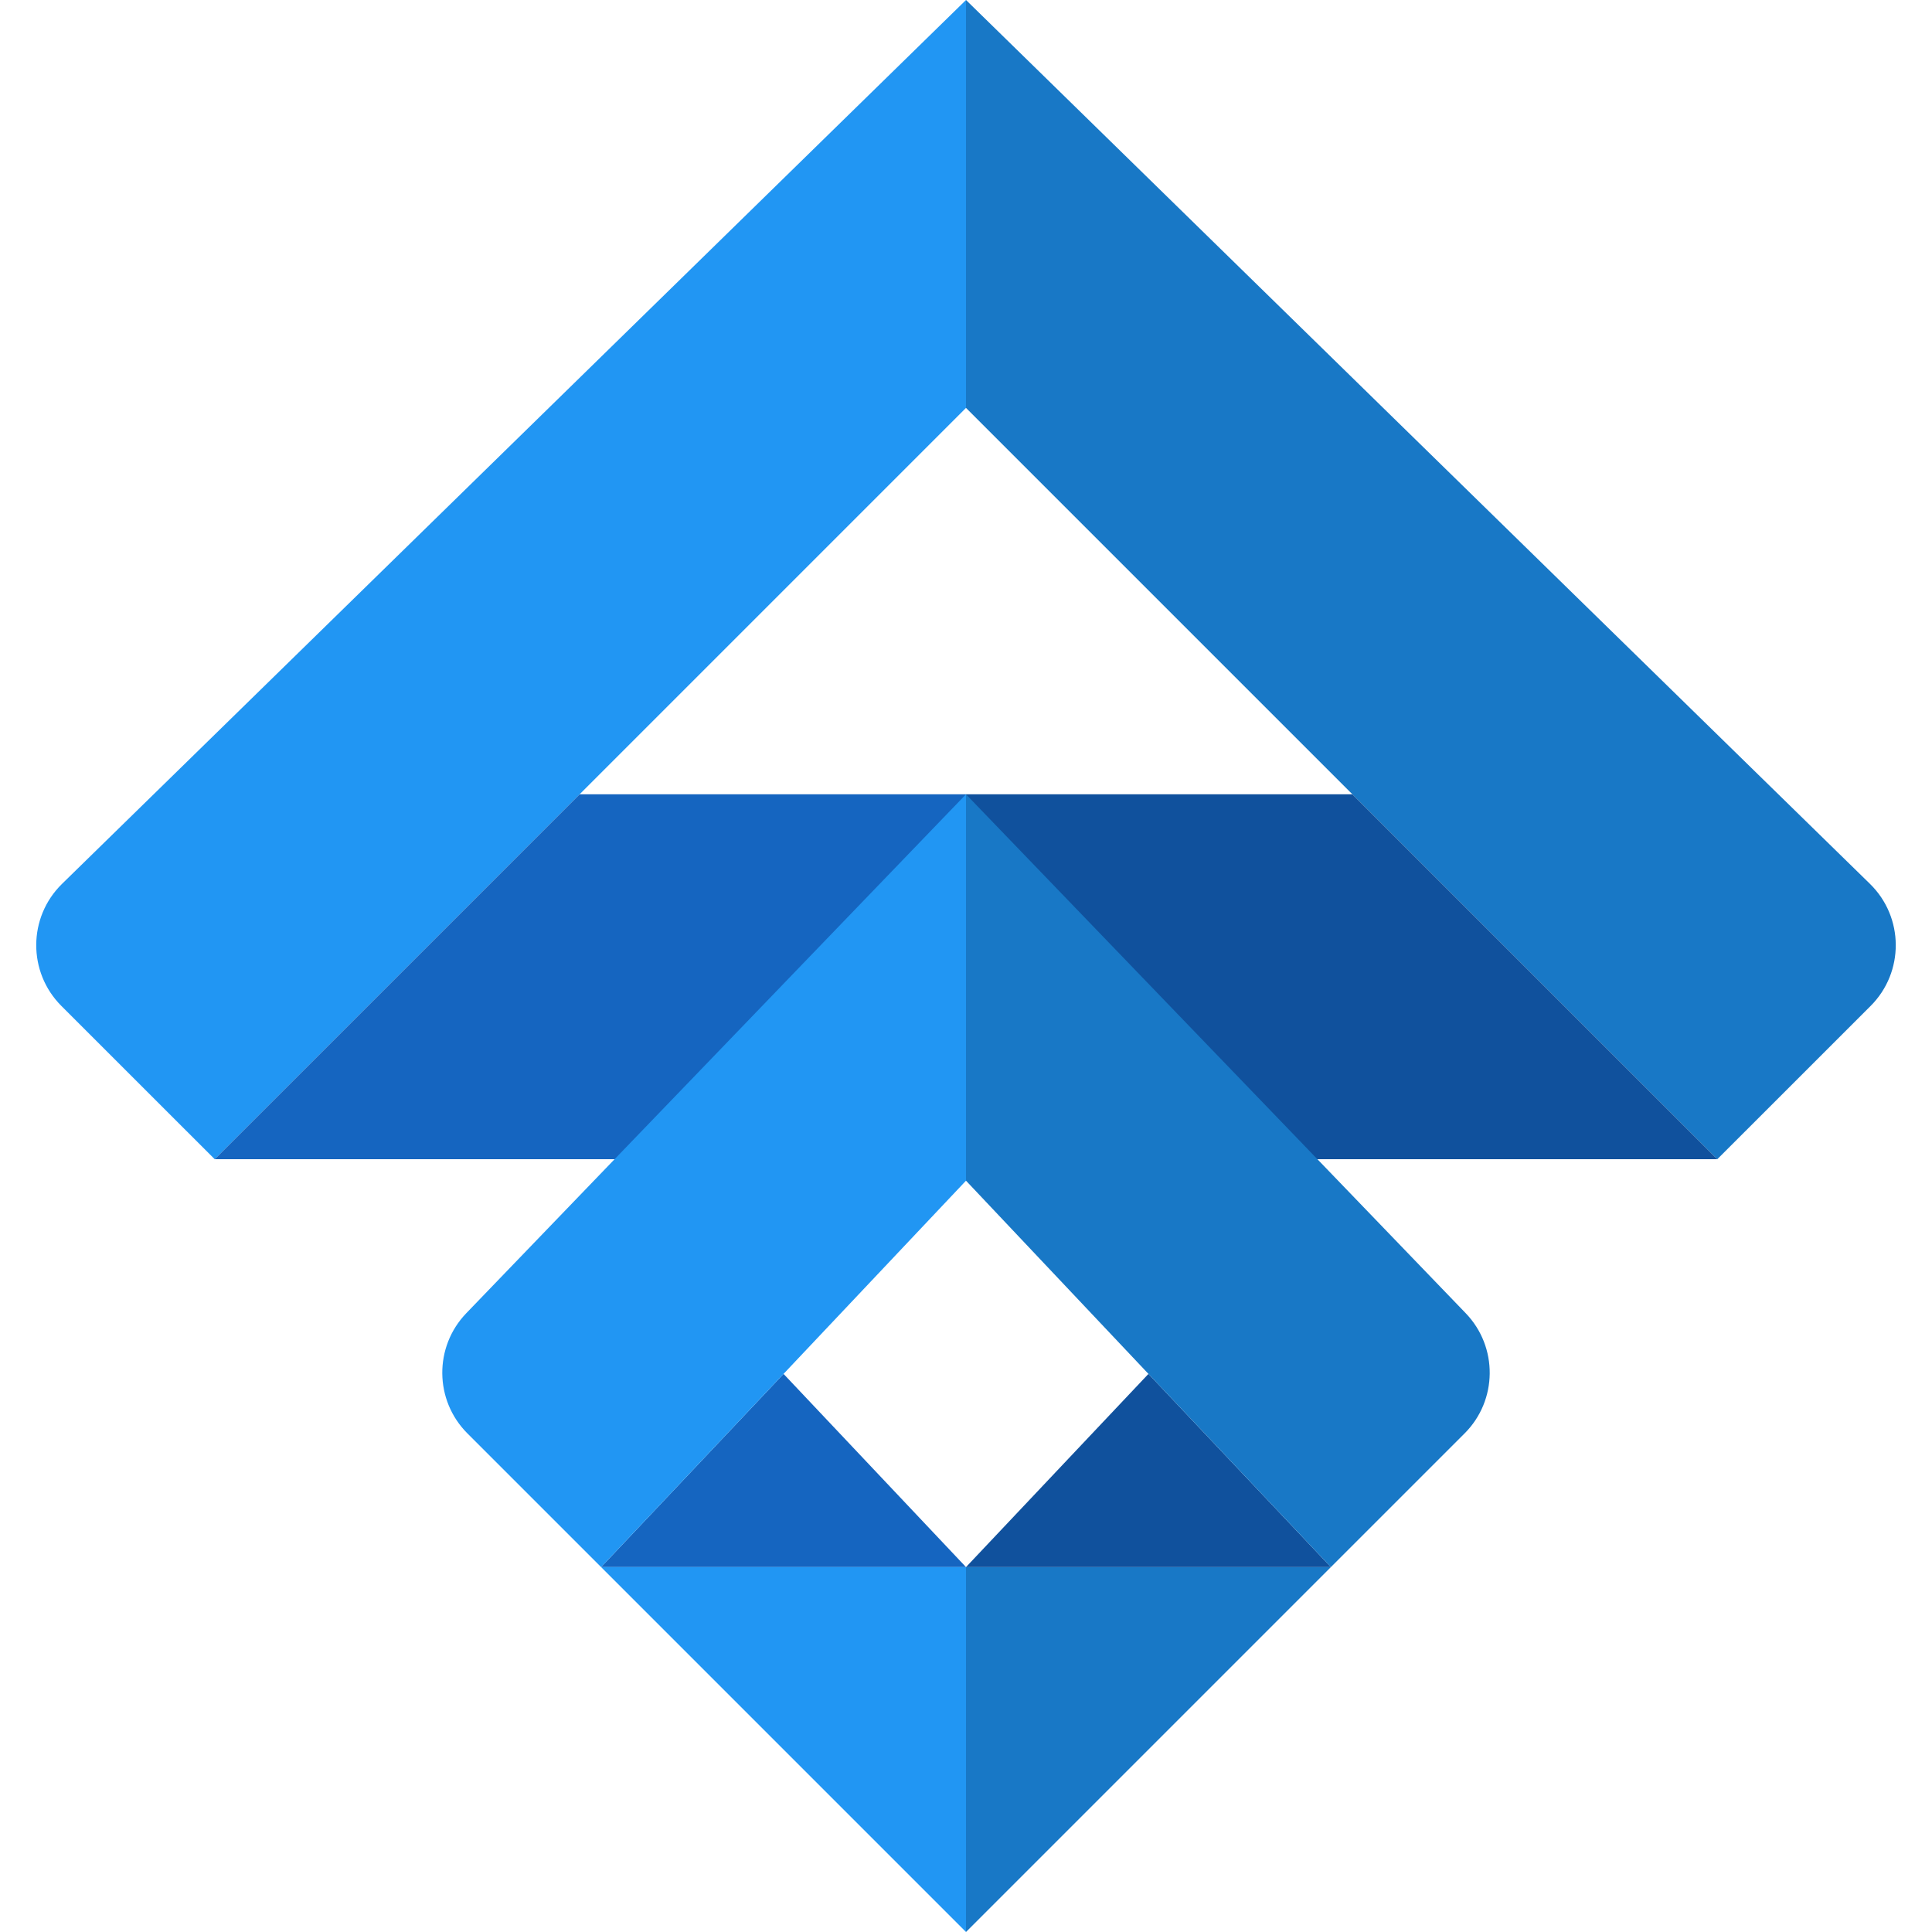
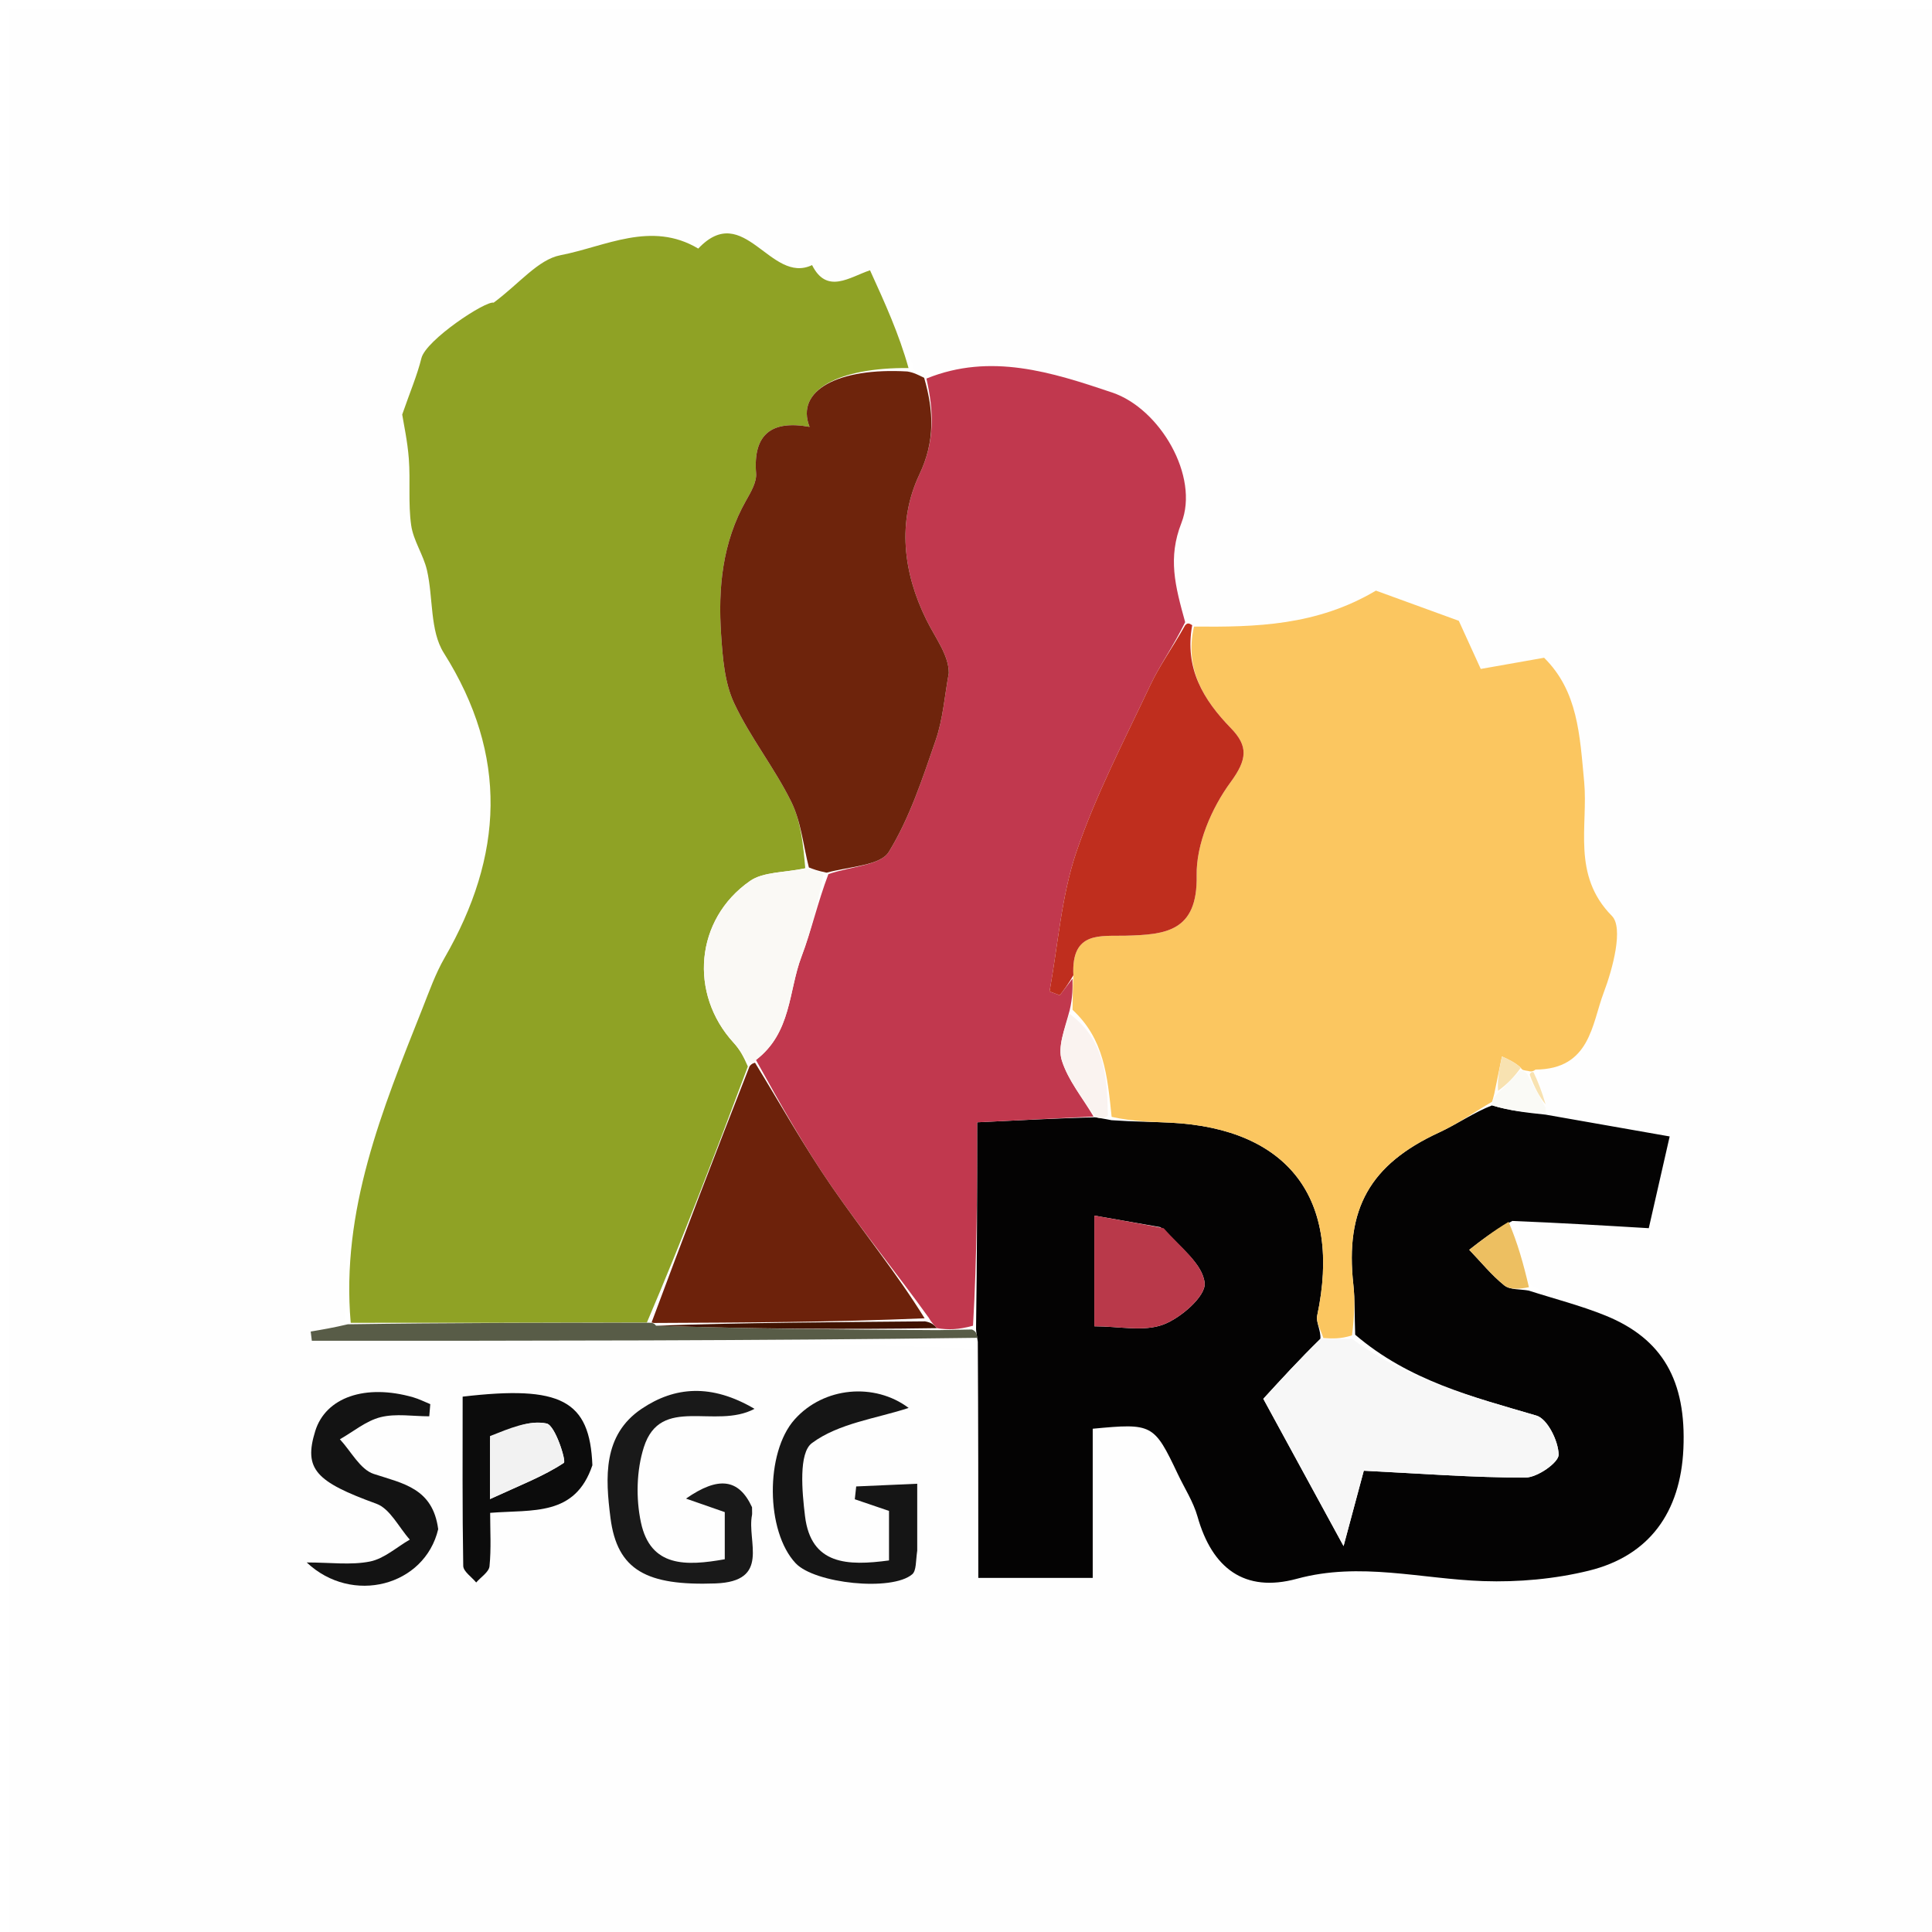
- <svg xmlns="http://www.w3.org/2000/svg" width="32" height="32" viewBox="0 0 32 32" fill="none">
-   <path d="M16 6.756V0L1.028 14.639C0.462 15.192 0.457 16.102 1.017 16.662L3.556 19.2" fill="#2196F3" />
-   <path d="M16 6.756V0L30.972 14.639C31.538 15.192 31.543 16.102 30.983 16.662L28.444 19.2" fill="#1878C6" />
-   <path d="M3.556 19.2L9.6 13.156H16V19.2" fill="#1565C0" />
-   <path d="M28.444 19.2L22.4 13.156H16V19.2" fill="#10519D" />
-   <path d="M16 25.956H9.956L12.978 22.756L16 25.956Z" fill="#1565C0" />
-   <path d="M16 32L22.044 25.956L16 25.956V32Z" fill="#1878C6" />
-   <path d="M16 32L9.956 25.956H16V32Z" fill="#2196F3" />
-   <path d="M16 25.956H22.044L19.022 22.756L16 25.956Z" fill="#10519D" />
-   <path d="M7.724 21.75C7.186 22.308 7.194 23.194 7.742 23.742L9.956 25.956L16 19.556V13.156" fill="#2196F3" />
-   <path d="M24.276 21.75C24.814 22.308 24.806 23.194 24.258 23.742L22.044 25.956L16 19.556V13.156" fill="#1878C6" />
+ <svg xmlns="http://www.w3.org/2000/svg" version="1.1" id="Layer_1" x="0px" y="0px" width="100%" viewBox="0 0 225 225" enable-background="new 0 0 225 225" xml:space="preserve">
+   <path fill="#FEFEFE" opacity="1" stroke="none" d=" M126,226   C84,226 42.5,226 1,226   C1,151 1,76 1,1   C76,1 151,1 226,1   C226,76 226,151 226,226   C192.833,226 159.667,226 126,226  M180.002,128.228   C179.57,127.124 179.138,126.02 179.165,124.293   C185.211,124.519 185.38,119.253 186.766,115.602   C187.834,112.787 189.086,108.045 187.722,106.668   C183.017,101.914 184.969,96.15 184.494,91.08   C183.978,85.563 183.763,80.494 179.825,76.601   C177.14,77.075 174.713,77.504 172.448,77.905   C171.256,75.292 170.304,73.203 169.891,72.298   C165.693,70.77 162.526,69.617 160.239,68.784   C153.329,72.888 146.215,73.034 138.636,72.64   C138.471,72.575 138.306,72.509 138.153,71.718   C136.841,68.18 135.995,64.975 137.587,60.902   C139.7,55.495 135.108,47.591 129.515,45.71   C122.486,43.346 115.363,41.055 107.362,43.909   C106.901,43.648 106.441,43.387 106.265,42.327   C104.682,38.852 103.098,35.376 101.322,31.476   C98.946,32.272 96.294,34.32 94.574,30.872   C89.726,33.186 86.648,23.306 81.318,28.949   C75.838,25.68 70.492,28.716 65.275,29.721   C62.667,30.223 60.499,33.016 57.49,35.249   C56.572,34.992 49.603,39.596 49.078,41.713   C48.582,43.714 47.759,45.634 46.842,48.275   C47.003,49.311 47.457,51.363 47.613,53.438   C47.806,56.009 47.526,58.631 47.885,61.169   C48.139,62.965 49.311,64.613 49.725,66.408   C50.466,69.619 50.052,73.453 51.685,76.04   C59.24,88.01 58.623,99.676 51.774,111.551   C50.704,113.407 49.981,115.472 49.186,117.476   C44.515,129.235 39.696,140.966 40.166,154.397   C38.839,154.621 37.512,154.846 36.184,155.071   C36.228,155.429 36.272,155.788 36.316,156.147   C62.166,156.147 88.016,156.147 113.934,157.063   C113.934,165.976 113.934,174.889 113.934,183.76   C118.639,183.76 122.738,183.76 127.258,183.76   C127.258,177.837 127.258,172.088 127.258,166.39   C134.218,165.729 134.397,165.83 137.168,171.671   C137.948,173.317 138.975,174.894 139.463,176.623   C141.156,182.619 144.913,185.532 151.042,183.862   C158.383,181.862 165.505,183.889 172.733,184.135   C176.831,184.274 181.079,183.893 185.055,182.915   C192.087,181.184 195.716,176.104 196.047,168.728   C196.403,160.808 193.624,155.905 186.969,153.208   C184.072,152.034 181.013,151.258 178.085,149.51   C177.408,147.119 176.731,144.729 176.933,142.131   C181.819,142.424 186.706,142.717 192.016,143.035   C192.713,139.974 193.502,136.51 194.45,132.35   C189.311,131.447 184.658,130.629 180.008,129.405   C180.008,129.405 179.998,128.999 180.002,128.228  M87.581,175.11   C86.039,172.184 83.656,171.904 79.892,174.527   C81.591,175.119 83.026,175.619 84.406,176.1   C84.406,178.036 84.406,179.769 84.406,181.59   C79.908,182.39 75.761,182.546 74.643,177.304   C74.048,174.511 74.12,171.243 74.983,168.538   C76.937,162.421 83.304,166.503 87.87,164.073   C82.855,161.121 78.58,161.469 74.723,164.068   C70.174,167.133 70.504,172.112 71.095,176.765   C71.874,182.897 75.344,184.69 83.311,184.406   C89.781,184.176 86.964,179.514 87.577,176.448   C87.609,176.287 87.581,176.115 87.581,175.11  M106.82,180.15   C106.82,177.849 106.82,175.548 106.82,172.795   C104.181,172.912 101.947,173.011 99.713,173.11   C99.659,173.608 99.604,174.106 99.55,174.604   C100.928,175.073 102.306,175.543 103.534,175.96   C103.534,177.944 103.534,179.857 103.534,181.728   C98.73,182.372 94.447,182.276 93.752,176.57   C93.403,173.698 92.997,169.229 94.549,168.068   C97.662,165.742 102.103,165.192 105.82,163.967   C101.863,160.992 95.932,161.494 92.531,165.321   C89.102,169.179 89.175,178.353 92.664,182.057   C94.892,184.423 103.865,185.365 106.235,183.342   C106.729,182.921 106.64,181.817 106.82,180.15  M51.03,177.69   C50.402,173.303 46.924,172.77 43.527,171.654   C41.941,171.134 40.881,169.013 39.583,167.618   C41.155,166.726 42.635,165.468 44.324,165.044   C46.109,164.596 48.094,164.943 49.992,164.943   C50.032,164.471 50.071,163.998 50.111,163.526   C49.446,163.256 48.799,162.924 48.113,162.727   C42.54,161.134 37.93,162.734 36.713,166.659   C35.335,171.103 36.791,172.562 43.834,175.125   C45.427,175.704 46.443,177.868 47.725,179.302   C46.186,180.189 44.737,181.524 43.087,181.853   C40.863,182.296 38.485,181.963 35.722,181.963   C41.008,186.95 49.466,184.712 51.03,177.69  M69.025,170.243   C68.693,163.065 65.332,161.311 53.88,162.652   C53.88,169.18 53.836,175.773 53.949,182.364   C53.96,183.016 54.931,183.652 55.456,184.296   C55.999,183.668 56.941,183.079 57.008,182.404   C57.214,180.336 57.083,178.235 57.083,176.186   C62.069,175.785 66.974,176.629 69.025,170.243  z" />
+   <path fill="#8FA225" opacity="1" stroke="none" d=" M40.845,154.054   C39.696,140.966 44.515,129.235 49.186,117.476   C49.981,115.472 50.704,113.407 51.774,111.551   C58.623,99.676 59.24,88.01 51.685,76.04   C50.052,73.453 50.466,69.619 49.725,66.408   C49.311,64.613 48.139,62.965 47.885,61.169   C47.526,58.631 47.806,56.009 47.613,53.438   C47.457,51.363 47.003,49.311 46.842,48.275   C47.759,45.634 48.582,43.714 49.078,41.713   C49.603,39.596 56.572,34.992 57.49,35.249   C60.499,33.016 62.667,30.223 65.275,29.721   C70.492,28.716 75.838,25.68 81.318,28.949   C86.648,23.306 89.726,33.186 94.574,30.872   C96.294,34.32 98.946,32.272 101.322,31.476   C103.098,35.376 104.682,38.852 105.807,42.862   C97.656,42.793 92.595,45.453 94.283,49.713   C89.861,48.91 87.687,50.564 88.054,55.123   C88.136,56.153 87.433,57.327 86.875,58.313   C84.117,63.189 83.618,68.499 83.981,73.906   C84.162,76.6 84.38,79.496 85.491,81.876   C87.353,85.864 90.182,89.395 92.138,93.349   C93.29,95.678 93.544,98.451 93.783,101.121   C91.333,101.645 88.907,101.509 87.339,102.602   C80.933,107.07 80.221,115.755 85.447,121.448   C86.104,122.163 86.593,123.034 87.095,124.201   C83.284,134.381 79.537,144.192 75.335,154.025   C63.535,154.05 52.19,154.052 40.845,154.054  z" />
+   <path fill="#040303" opacity="1" stroke="none" d=" M180.005,129.81   C184.658,130.629 189.311,131.447 194.45,132.35   C193.502,136.51 192.713,139.974 192.016,143.035   C186.706,142.717 181.819,142.424 176.129,142.192   C173.92,143.352 172.514,144.452 171.107,145.551   C172.454,146.954 173.692,148.491 175.195,149.7   C175.866,150.24 177.067,150.121 178.028,150.3   C181.013,151.258 184.072,152.034 186.969,153.208   C193.624,155.905 196.403,160.808 196.047,168.728   C195.716,176.104 192.087,181.184 185.055,182.915   C181.079,183.893 176.831,184.274 172.733,184.135   C165.505,183.889 158.383,181.862 151.042,183.862   C144.913,185.532 141.156,182.619 139.463,176.623   C138.975,174.894 137.948,173.317 137.168,171.671   C134.397,165.83 134.218,165.729 127.258,166.39   C127.258,172.088 127.258,177.837 127.258,183.76   C122.738,183.76 118.639,183.76 113.934,183.76   C113.934,174.889 113.934,165.976 113.874,156.261   C113.728,155.245 113.64,155.032 113.674,154.377   C113.796,146.242 113.796,138.55 113.796,130.703   C118.851,130.452 123.104,130.242 127.564,130.115   C128.181,130.24 128.591,130.281 129.444,130.458   C132.032,130.641 134.179,130.637 136.32,130.745   C150.082,131.437 156.287,139.658 153.4,153.212   C153.233,153.997 153.857,154.951 153.769,155.926   C151.335,158.308 149.245,160.591 147.125,162.905   C150.144,168.447 153.16,173.98 156.471,180.056   C157.471,176.331 158.232,173.496 158.827,171.278   C165.494,171.609 171.58,172.09 177.664,172.076   C179.035,172.073 181.533,170.324 181.518,169.411   C181.492,167.825 180.214,165.238 178.935,164.862   C171.528,162.685 164.069,160.791 157.824,155.44   C157.74,153.219 157.81,151.408 157.612,149.628   C156.625,140.764 159.562,135.598 167.592,131.89   C169.741,130.897 171.711,129.515 173.768,128.732   C175.851,129.371 177.928,129.591 180.005,129.81  M135.137,142.913   C132.67,142.482 130.203,142.05 127.446,141.568   C127.446,146.395 127.446,150.293 127.446,154.459   C130.331,154.459 133.175,155.113 135.462,154.264   C137.509,153.504 140.434,150.949 140.292,149.436   C140.086,147.227 137.482,145.243 135.137,142.913  z" />
+   <path fill="#FBC660" opacity="1" stroke="none" d=" M173.763,128.312   C171.711,129.515 169.741,130.897 167.592,131.89   C159.562,135.598 156.625,140.764 157.612,149.628   C157.81,151.408 157.74,153.219 157.456,155.516   C156.117,155.953 155.115,155.89 154.113,155.826   C153.857,154.951 153.233,153.997 153.4,153.212   C156.287,139.658 150.082,131.437 136.32,130.745   C134.179,130.637 132.032,130.641 129.461,130.069   C128.958,125.224 128.582,121.012 124.908,117.604   C124.934,116.124 124.918,115.047 125.006,113.576   C124.741,108.389 128.182,109.051 131.124,108.969   C135.703,108.841 139.486,108.527 139.362,101.976   C139.293,98.324 141.091,94.122 143.313,91.096   C145.262,88.441 145.385,86.895 143.353,84.805   C140.133,81.493 137.933,77.844 139.054,72.971   C146.215,73.034 153.329,72.888 160.239,68.784   C162.526,69.617 165.693,70.77 169.891,72.298   C170.304,73.203 171.256,75.292 172.448,77.905   C174.713,77.504 177.14,77.075 179.825,76.601   C183.763,80.494 183.978,85.563 184.494,91.08   C184.969,96.15 183.017,101.914 187.722,106.668   C189.086,108.045 187.834,112.787 186.766,115.602   C185.38,119.253 185.211,124.519 178.827,124.563   C178.488,124.833 178.25,124.808 177.957,124.724   C177.46,124.641 177.256,124.641 177.118,124.352   C176.428,123.719 175.671,123.377 174.915,123.034   C174.637,124.376 174.358,125.718 174.023,127.379   C173.898,127.902 173.83,128.107 173.763,128.312  z" />
+   <path fill="#C1384E" opacity="1" stroke="none" d=" M124.902,113.969   C124.918,115.047 124.934,116.124 124.576,117.649   C123.973,119.912 123.157,121.915 123.659,123.5   C124.398,125.833 126.078,127.869 127.357,130.031   C123.104,130.242 118.851,130.452 113.796,130.703   C113.796,138.55 113.796,146.242 113.317,154.391   C111.627,154.866 110.416,154.886 109.101,154.675   C108.737,154.238 108.477,154.032 108.166,153.47   C104.36,148.172 100.425,143.353 96.902,138.249   C93.68,133.583 90.904,128.608 88.036,123.444   C92.195,120.262 91.822,115.405 93.336,111.421   C94.503,108.352 95.219,105.112 96.475,101.8   C99.121,100.881 102.541,100.792 103.515,99.204   C105.948,95.236 107.441,90.645 108.975,86.189   C109.829,83.705 110.013,80.991 110.498,78.38   C110.499,76.288 108.941,74.332 107.864,72.139   C105.176,66.662 104.477,60.746 107.076,55.25   C108.907,51.378 108.751,47.887 107.89,44.087   C115.363,41.055 122.486,43.346 129.515,45.71   C135.108,47.591 139.7,55.495 137.587,60.902   C135.995,64.975 136.841,68.18 138.025,72.459   C136.569,75.399 135.042,77.504 133.954,79.815   C130.94,86.217 127.63,92.541 125.359,99.21   C123.597,104.383 123.221,110.029 122.229,115.465   C122.627,115.613 123.025,115.762 123.423,115.91   C123.916,115.263 124.409,114.616 124.902,113.969  z" />
+   <path fill="#6E240C" opacity="1" stroke="none" d=" M107.626,43.998   C108.751,47.887 108.907,51.378 107.076,55.25   C104.477,60.746 105.176,66.662 107.864,72.139   C108.941,74.332 110.499,76.288 110.498,78.38   C110.013,80.991 109.829,83.705 108.975,86.189   C107.441,90.645 105.948,95.236 103.515,99.204   C102.541,100.792 99.121,100.881 96.261,101.631   C95.205,101.414 94.703,101.22 94.202,101.025   C93.544,98.451 93.29,95.678 92.138,93.349   C90.182,89.395 87.353,85.864 85.491,81.876   C84.38,79.496 84.162,76.6 83.981,73.906   C83.618,68.499 84.117,63.189 86.875,58.313   C87.433,57.327 88.136,56.153 88.054,55.123   C87.687,50.564 89.861,48.91 94.283,49.713   C92.595,45.453 97.656,42.793 105.665,43.261   C106.441,43.387 106.901,43.648 107.626,43.998  z" />
+   <path fill="#BF2E1E" opacity="1" stroke="none" d=" M125.006,113.576   C124.409,114.616 123.916,115.263 123.423,115.91   C123.025,115.762 122.627,115.613 122.229,115.465   C123.221,110.029 123.597,104.383 125.359,99.21   C127.63,92.541 130.94,86.217 133.954,79.815   C135.042,77.504 136.569,75.399 138.019,72.822   C138.306,72.509 138.471,72.575 138.845,72.806   C137.933,77.844 140.133,81.493 143.353,84.805   C145.385,86.895 145.262,88.441 143.313,91.096   C141.091,94.122 139.293,98.324 139.362,101.976   C139.486,108.527 135.703,108.841 131.124,108.969   C128.182,109.051 124.741,108.389 125.006,113.576  z" />
+   <path fill="#191919" opacity="1" stroke="none" d=" M87.581,175.53   C87.581,176.115 87.609,176.287 87.577,176.448   C86.964,179.514 89.781,184.176 83.311,184.406   C75.344,184.69 71.874,182.897 71.095,176.765   C70.504,172.112 70.174,167.133 74.723,164.068   C78.58,161.469 82.855,161.121 87.87,164.073   C83.304,166.503 76.937,162.421 74.983,168.538   C74.12,171.243 74.048,174.511 74.643,177.304   C75.761,182.546 79.908,182.39 84.406,181.59   C84.406,179.769 84.406,178.036 84.406,176.1   C83.026,175.619 81.591,175.119 79.892,174.527   C83.656,171.904 86.039,172.184 87.581,175.53  z" />
+   <path fill="#151515" opacity="1" stroke="none" d=" M106.82,180.589   C106.64,181.817 106.729,182.921 106.235,183.342   C103.865,185.365 94.892,184.423 92.664,182.057   C89.175,178.353 89.102,169.179 92.531,165.321   C95.932,161.494 101.863,160.992 105.82,163.967   C102.103,165.192 97.662,165.742 94.549,168.068   C92.997,169.229 93.403,173.698 93.752,176.57   C94.447,182.276 98.73,182.372 103.534,181.728   C103.534,179.857 103.534,177.944 103.534,175.96   C102.306,175.543 100.928,175.073 99.55,174.604   C99.604,174.106 99.659,173.608 99.713,173.11   C101.947,173.011 104.181,172.912 106.82,172.795   C106.82,175.548 106.82,177.849 106.82,180.589  z" />
+   <path fill="#131313" opacity="1" stroke="none" d=" M51.032,178.088   C49.466,184.712 41.008,186.95 35.722,181.963   C38.485,181.963 40.863,182.296 43.087,181.853   C44.737,181.524 46.186,180.189 47.725,179.302   C46.443,177.868 45.427,175.704 43.834,175.125   C36.791,172.562 35.335,171.103 36.713,166.659   C37.93,162.734 42.54,161.134 48.113,162.727   C48.799,162.924 49.446,163.256 50.111,163.526   C50.071,163.998 50.032,164.471 49.992,164.943   C48.094,164.943 46.109,164.596 44.324,165.044   C42.635,165.468 41.155,166.726 39.583,167.618   C40.881,169.013 41.941,171.134 43.527,171.654   C46.924,172.77 50.402,173.303 51.032,178.088  z" />
+   <path fill="#0C0C0C" opacity="1" stroke="none" d=" M68.989,170.642   C66.974,176.629 62.069,175.785 57.083,176.186   C57.083,178.235 57.214,180.336 57.008,182.404   C56.941,183.079 55.999,183.668 55.456,184.296   C54.931,183.652 53.96,183.016 53.949,182.364   C53.836,175.773 53.88,169.18 53.88,162.652   C65.332,161.311 68.693,163.065 68.989,170.642  M57.062,167.696   C57.062,169.466 57.062,171.236 57.062,174.584   C60.672,172.924 63.345,171.904 65.67,170.361   C65.959,170.168 64.668,165.995 63.659,165.78   C61.626,165.347 59.283,166.37 57.062,167.696  z" />
+   <path fill="#585C47" opacity="1" stroke="none" d=" M109.205,154.905   C110.416,154.886 111.627,154.866 113.195,154.833   C113.64,155.032 113.728,155.245 113.84,155.802   C88.016,156.147 62.166,156.147 36.316,156.147   C36.272,155.788 36.228,155.429 36.184,155.071   C37.512,154.846 38.839,154.621 40.506,154.225   C52.19,154.052 63.535,154.05 75.426,154.043   C75.971,154.038 76.152,154.073 76.406,154.389   C87.508,154.771 98.356,154.838 109.205,154.905  z" />
+   <path fill="#EDBF61" opacity="1" stroke="none" d=" M178.057,149.905   C177.067,150.121 175.866,150.24 175.195,149.7   C173.692,148.491 172.454,146.954 171.107,145.551   C172.514,144.452 173.92,143.352 175.69,142.295   C176.731,144.729 177.408,147.119 178.057,149.905  z" />
+   <path fill="#FAFAF6" opacity="1" stroke="none" d=" M177.053,124.642   C177.256,124.641 177.46,124.641 177.861,125.084   C178.705,126.685 179.352,127.842 179.998,128.999   C179.998,128.999 180.008,129.405 180.006,129.608   C177.928,129.591 175.851,129.371 173.768,128.732   C173.83,128.107 173.898,127.902 174.403,127.357   C175.578,126.225 176.316,125.434 177.053,124.642  z" />
+   <path fill="#F8E2B1" opacity="1" stroke="none" d=" M180,128.614   C179.352,127.842 178.705,126.685 178.154,125.168   C178.25,124.808 178.488,124.833 178.597,124.875   C179.138,126.02 179.57,127.124 180,128.614  z" />
+   <path fill="#6D220B" opacity="1" stroke="none" d=" M87.932,123.769   C90.904,128.608 93.68,133.583 96.902,138.249   C100.425,143.353 104.36,148.172 107.681,153.529   C96.881,153.987 86.517,154.03 76.152,154.073   C76.152,154.073 75.971,154.038 75.881,154.02   C79.537,144.192 83.284,134.381 87.288,124.193   C87.545,123.815 87.932,123.769 87.932,123.769  z" />
+   <path fill="#FAF9F5" opacity="1" stroke="none" d=" M88.036,123.444   C87.932,123.769 87.545,123.815 87.352,123.824   C86.593,123.034 86.104,122.163 85.447,121.448   C80.221,115.755 80.933,107.07 87.339,102.602   C88.907,101.509 91.333,101.645 93.783,101.121   C94.703,101.22 95.205,101.414 95.921,101.779   C95.219,105.112 94.503,108.352 93.336,111.421   C91.822,115.405 92.195,120.262 88.036,123.444  z" />
+   <path fill="#F7F7F7" opacity="1" stroke="none" d=" M153.769,155.926   C155.115,155.89 156.117,155.953 157.487,155.94   C164.069,160.791 171.528,162.685 178.935,164.862   C180.214,165.238 181.492,167.825 181.518,169.411   C181.533,170.324 179.035,172.073 177.664,172.076   C171.58,172.09 165.494,171.609 158.827,171.278   C158.232,173.496 157.471,176.331 156.471,180.056   C153.16,173.98 150.144,168.447 147.125,162.905   C149.245,160.591 151.335,158.308 153.769,155.926  z" />
+   <path fill="#B9394A" opacity="1" stroke="none" d=" M135.518,143.038   C137.482,145.243 140.086,147.227 140.292,149.436   C140.434,150.949 137.509,153.504 135.462,154.264   C133.175,155.113 130.331,154.459 127.446,154.459   C127.446,150.293 127.446,146.395 127.446,141.568   C130.203,142.05 132.67,142.482 135.518,143.038  z" />
+   <path fill="#FAF3F0" opacity="1" stroke="none" d=" M127.564,130.115   C126.078,127.869 124.398,125.833 123.659,123.5   C123.157,121.915 123.973,119.912 124.533,118.051   C128.582,121.012 128.958,125.224 129.017,129.934   C128.591,130.281 128.181,130.24 127.564,130.115  z" />
+   <path fill="#F8E2B1" opacity="1" stroke="none" d=" M177.118,124.352   C176.316,125.434 175.578,126.225 174.461,127.038   C174.358,125.718 174.637,124.376 174.915,123.034   C175.671,123.377 176.428,123.719 177.118,124.352  z" />
+   <path fill="#411300" opacity="1" stroke="none" d=" M76.406,154.389   C86.517,154.03 96.881,153.987 107.732,153.884   C108.477,154.032 108.737,154.238 109.101,154.675   C98.356,154.838 87.508,154.771 76.406,154.389  z" />
+   <path fill="#F2F2F2" opacity="1" stroke="none" d=" M57.065,167.245   C59.283,166.37 61.626,165.347 63.659,165.78   C64.668,165.995 65.959,170.168 65.67,170.361   C63.345,171.904 60.672,172.924 57.062,174.584   C57.062,171.236 57.062,169.466 57.065,167.245  z" />
</svg>
